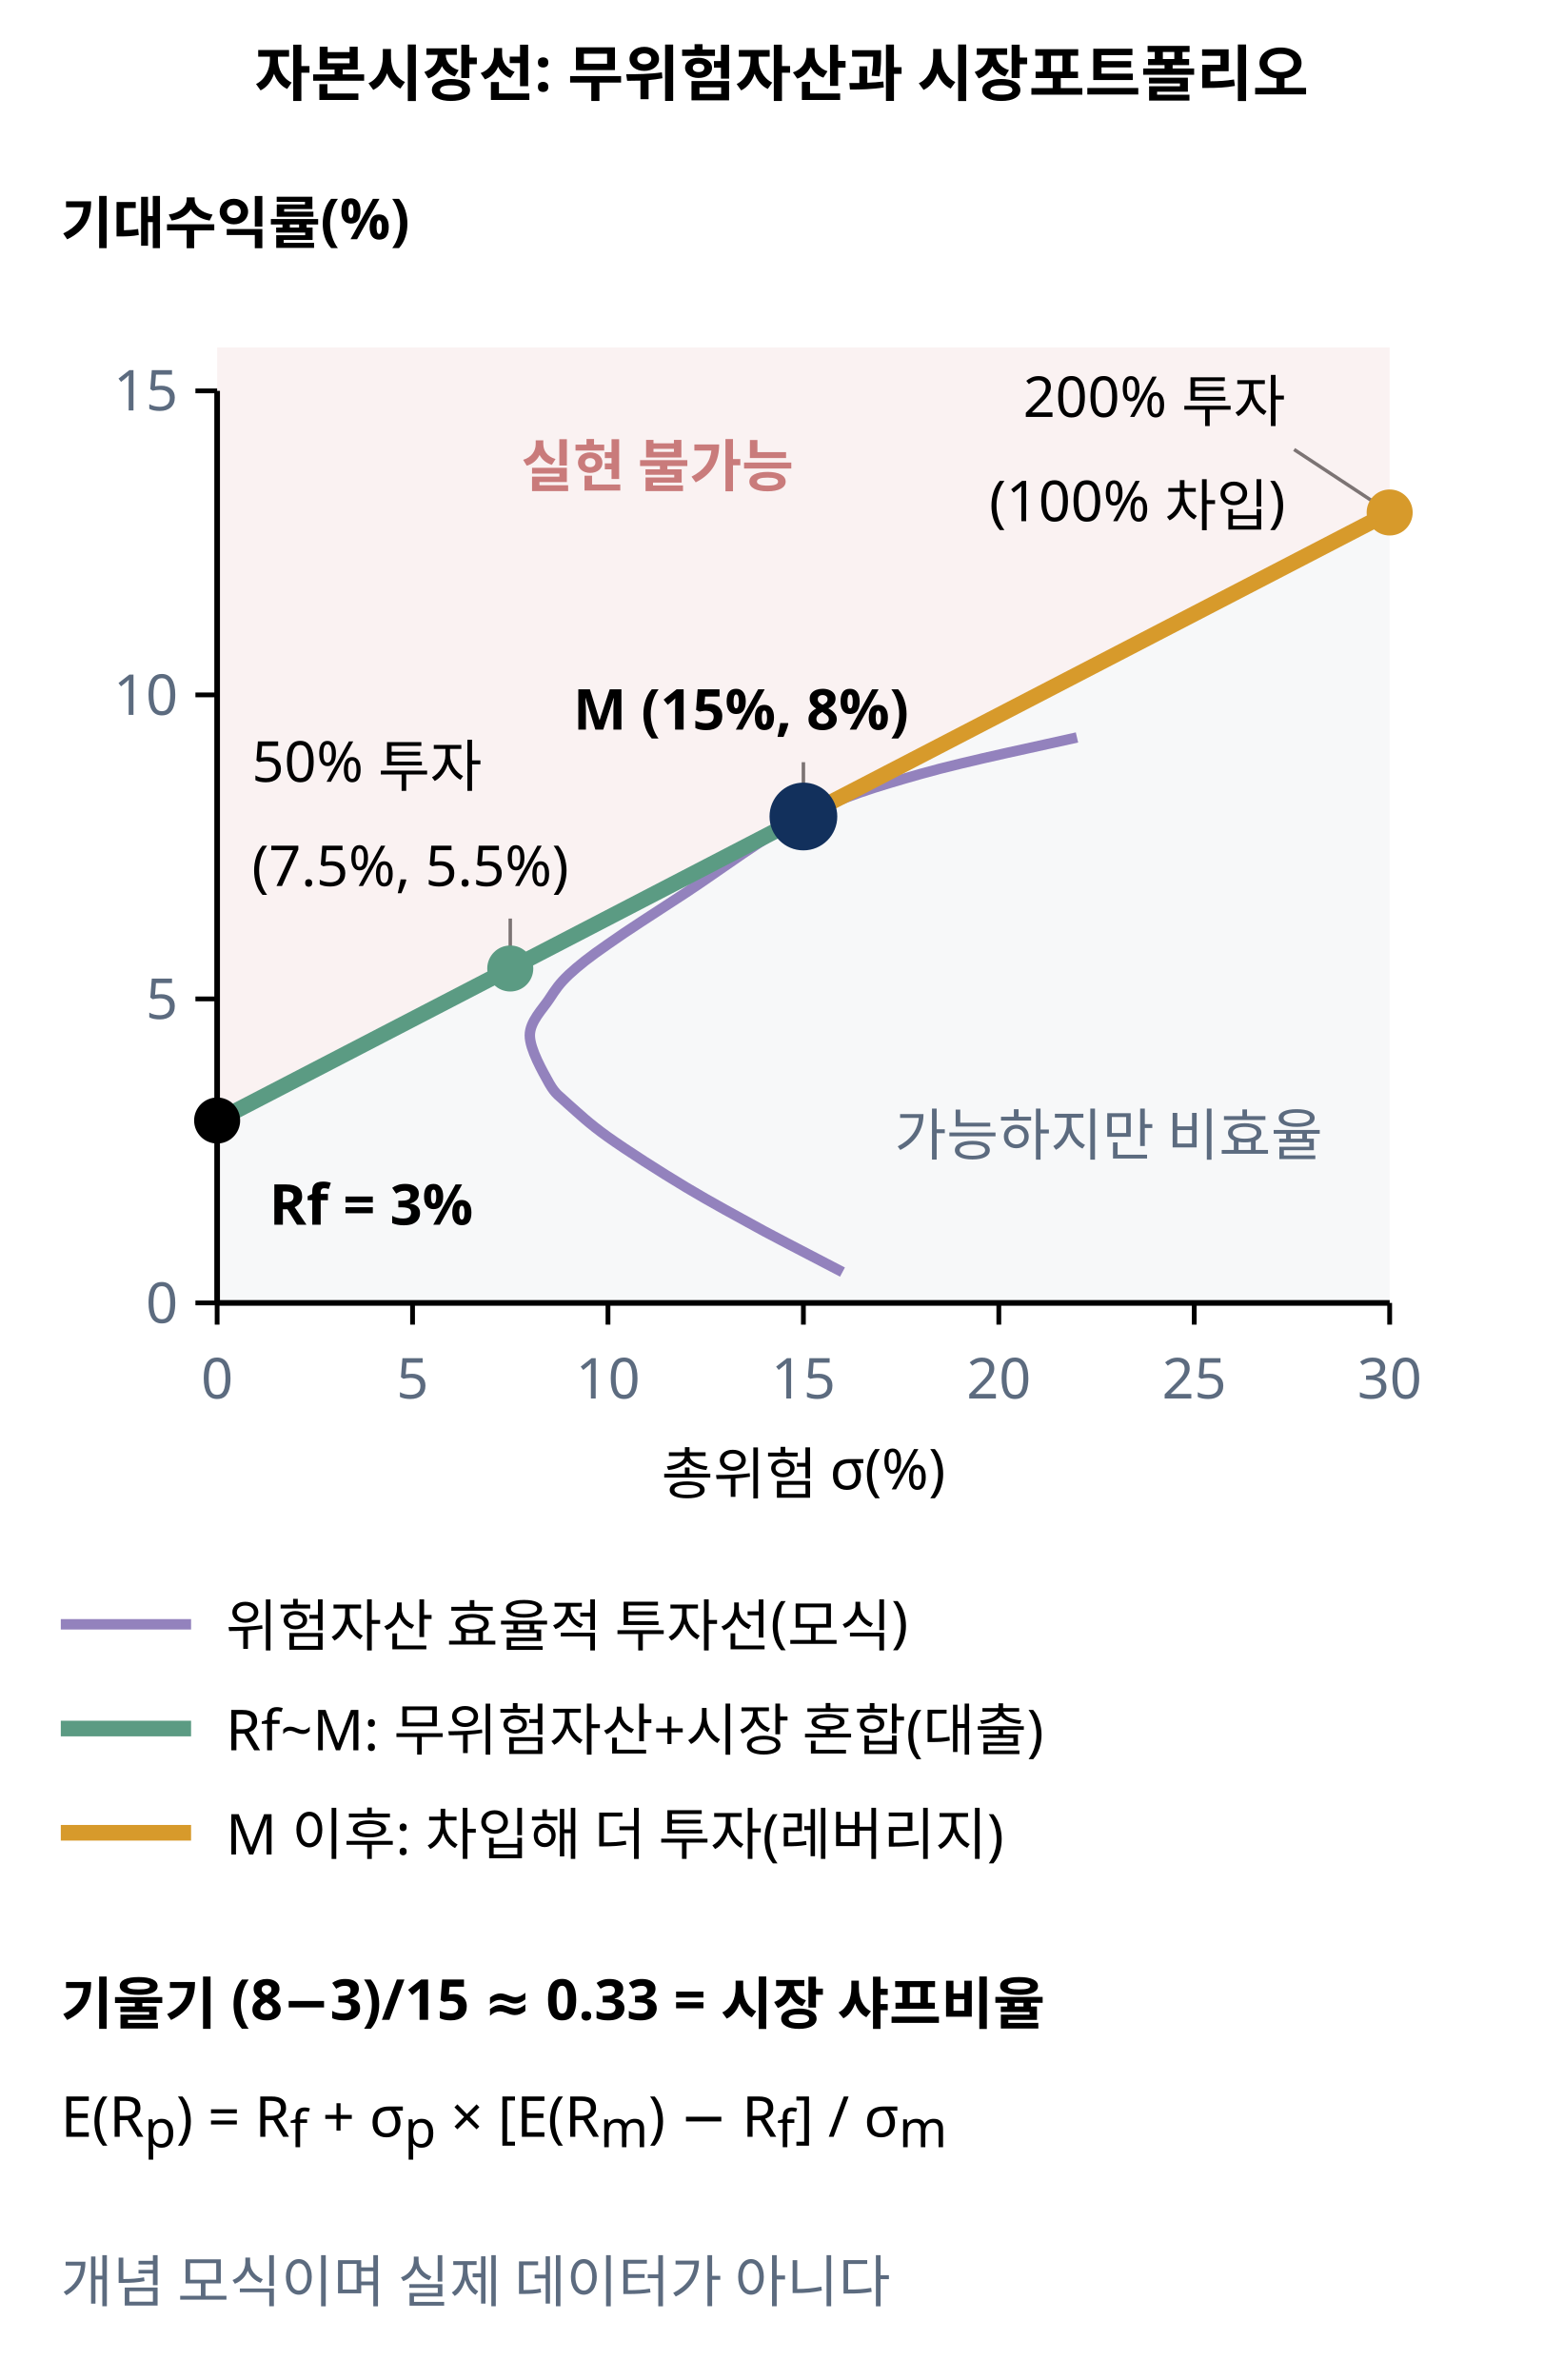
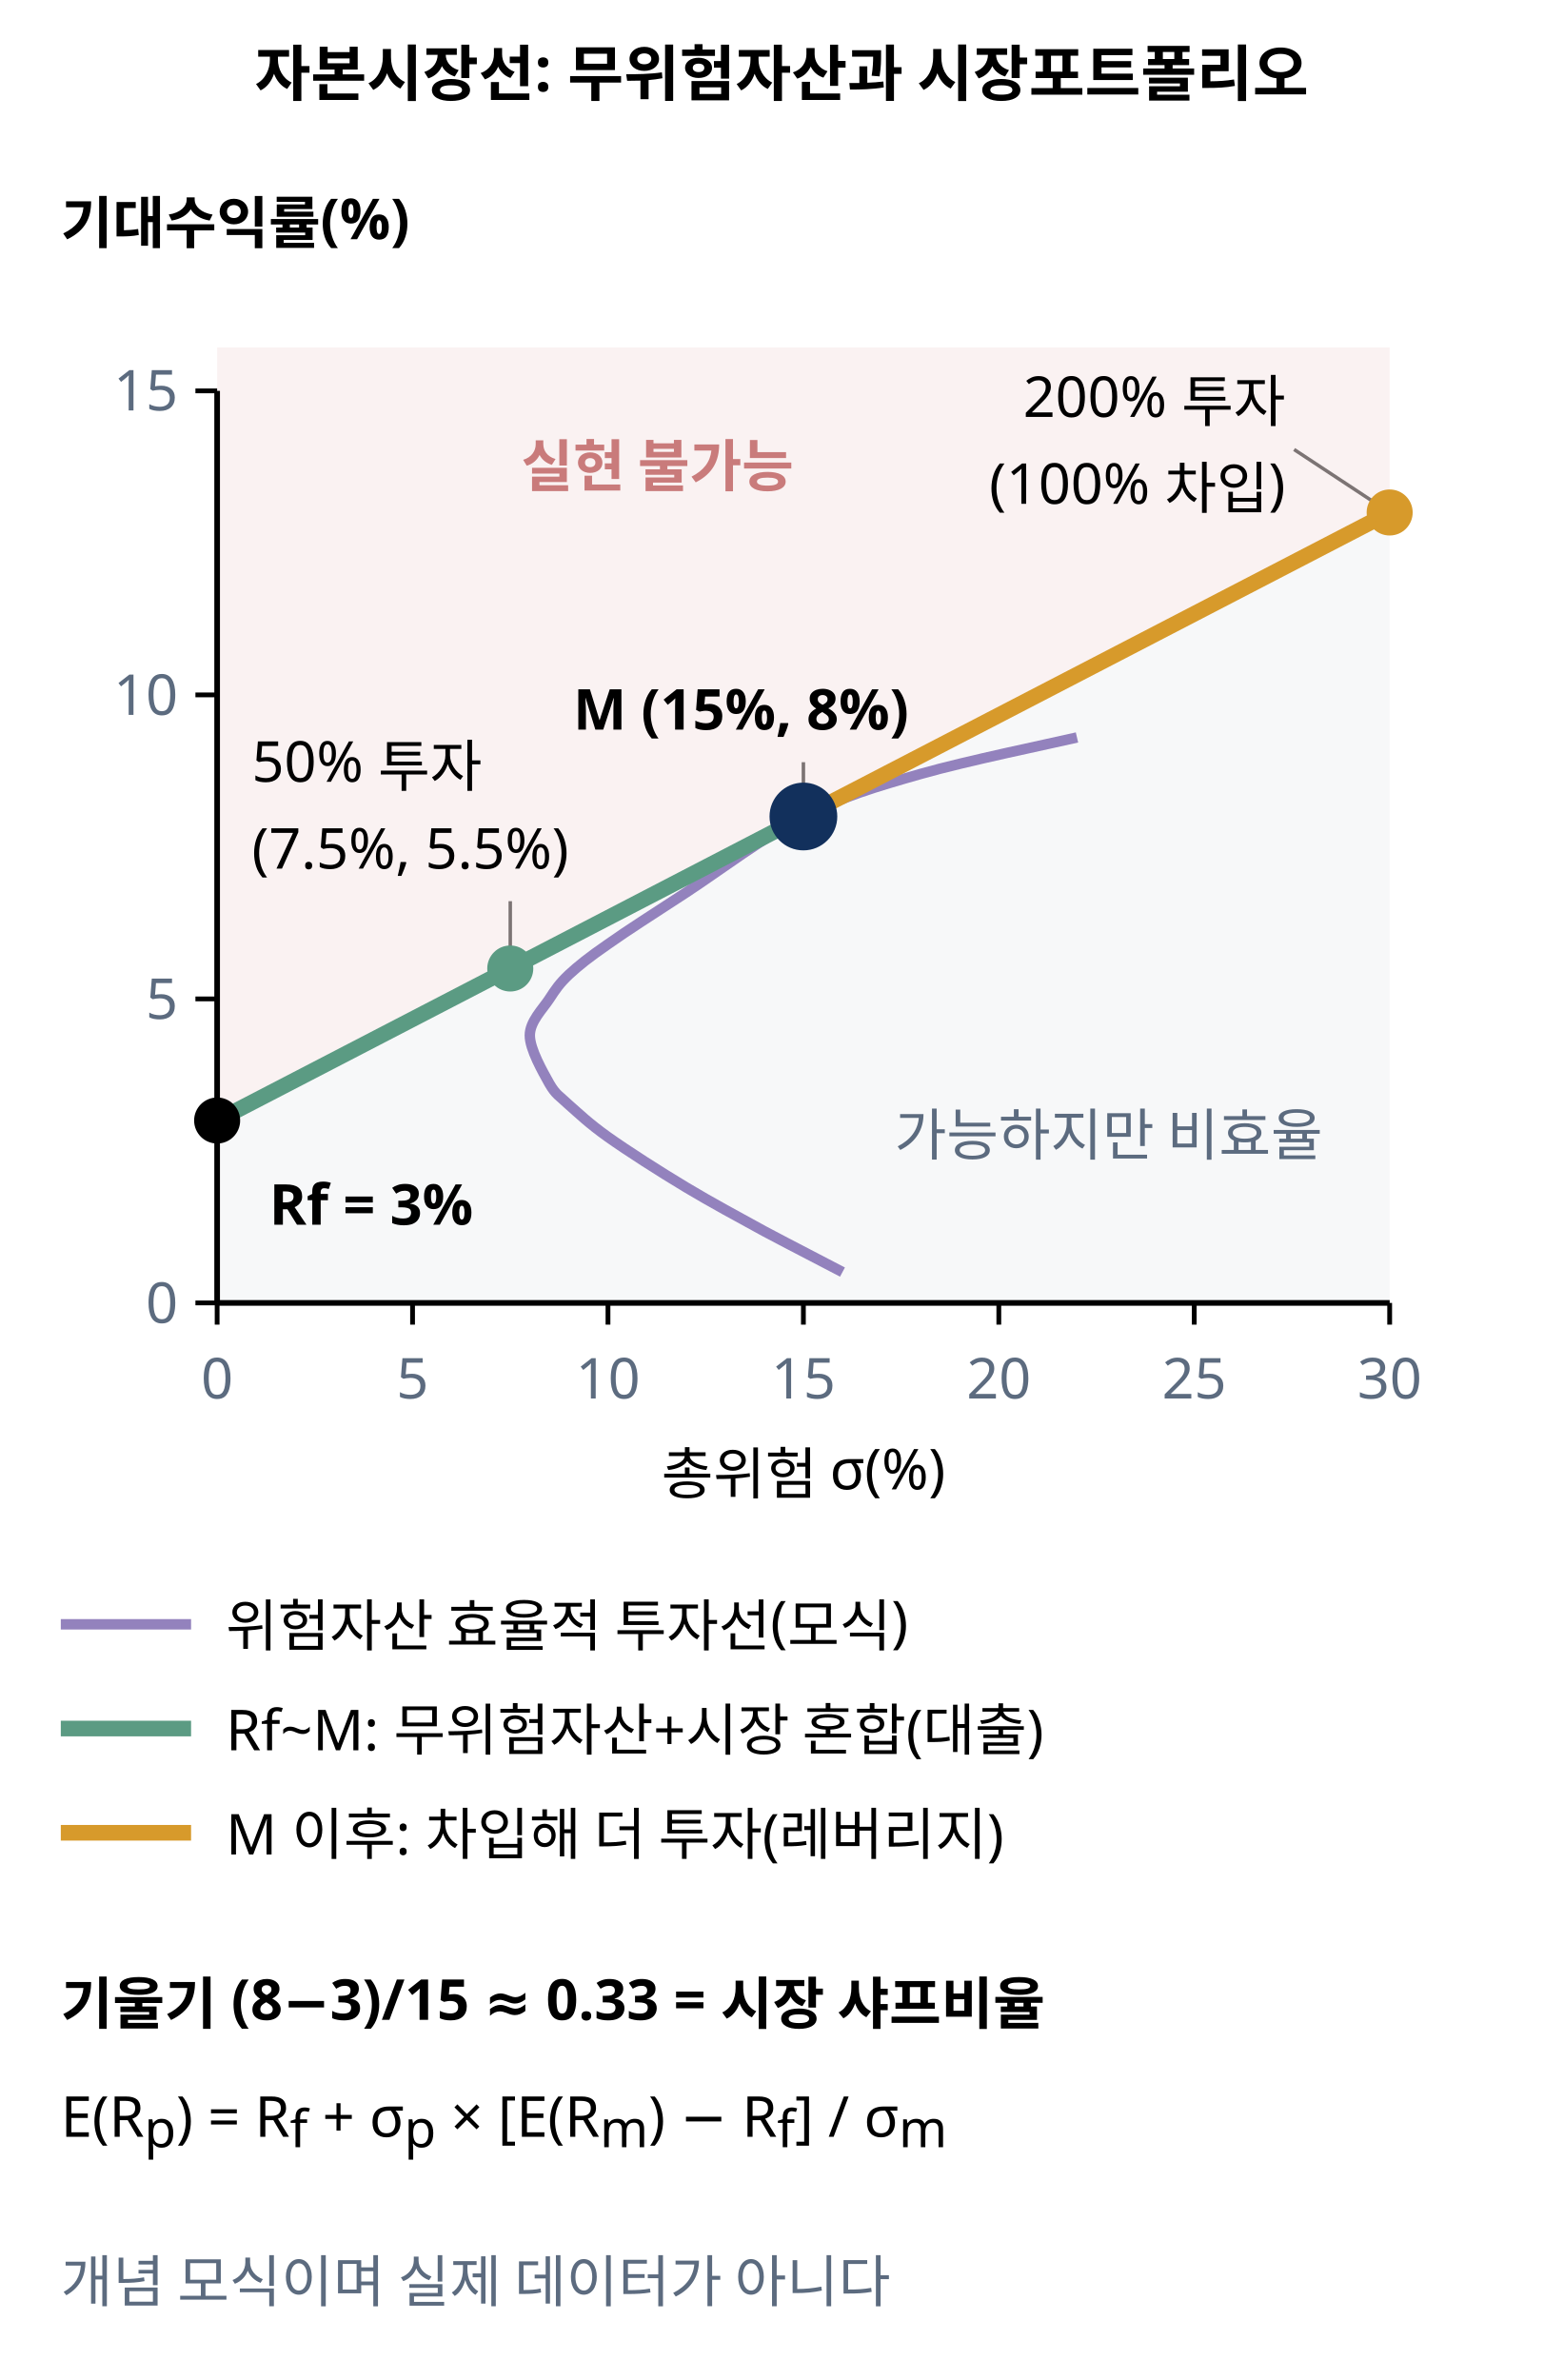
<svg xmlns="http://www.w3.org/2000/svg" class="si si-illus" viewBox="0 0 360 548" style="max-width:360px;color:var(--si-ink,var(--text,#1f2328))" role="img" aria-labelledby="capital-market-line-t" font-family="'Pretendard','Noto Sans KR','Apple SD Gothic Neo',sans-serif" font-size="13" fill="currentColor">
  <defs />
-   <line x1="117.5" y1="223" x2="117.5" y2="211.5" class="si-leader" style="stroke:currentColor" stroke-opacity="0.55" stroke-width="0.8" />
+   <line x1="117.5" y1="223" x2="117.5" y2="207.5" class="si-leader" style="stroke:currentColor" stroke-opacity="0.55" stroke-width="0.8" />
  <line x1="185" y1="188" x2="185" y2="175.5" class="si-leader" style="stroke:currentColor" stroke-opacity="0.55" stroke-width="0.8" />
  <line x1="320" y1="118" x2="298" y2="103.5" class="si-leader" style="stroke:currentColor" stroke-opacity="0.55" stroke-width="0.8" />
  <text x="180" y="22" text-anchor="middle" font-size="14" font-weight="700">자본시장선: 무위험자산과 시장포트폴리오</text>
  <text x="14" y="56" font-weight="700">기대수익률(%)</text>
  <polygon points="50,258 320,118 320,80 50,80" style="stroke:var(--si-rose-s,#c97b7b);fill:var(--si-rose-s,#c97b7b)" stroke-width="0" fill-opacity="0.1" />
  <polygon points="50,258 320,118 320,300 50,300" style="stroke:var(--si-gray-s,#aab6c6);fill:var(--si-gray-s,#aab6c6)" stroke-width="0" fill-opacity="0.1" />
  <path d="M248,169.8 C242,171.2 222.5,175.2 212,178.2 C201.5,181.2 194,183.4 185,188 C176,192.6 165.5,200.6 158,205.5 C150.5,210.4 144.5,214.2 140,217.4 C135.5,220.5 133.3,222.3 131,224.4 C128.8,226.5 128,227.7 126.5,230 C125,232.3 122,235.2 122,238.4 C122,241.6 125,246.8 126.5,249.5 C128,252.1 128.8,252.3 131,254.4 C133.3,256.4 135.5,258.6 140,261.8 C144.5,265 152,269.8 158,273.4 C164,277 170,280.2 176,283.5 C182,286.7 191,291.3 194,292.9" style="stroke:var(--si-violet-s,#9382bd);fill:none" stroke-width="2.4" />
  <line x1="50" y1="300" x2="320" y2="300" style="stroke:currentColor;fill:none" stroke-width="1.3" />
  <line x1="50" y1="300" x2="50" y2="305" style="stroke:currentColor;fill:none" stroke-width="1.1" />
  <text x="50" y="322" text-anchor="middle" style="fill:var(--si-general,#5c6b7f)">0</text>
  <line x1="95" y1="300" x2="95" y2="305" style="stroke:currentColor;fill:none" stroke-width="1.1" />
  <text x="95" y="322" text-anchor="middle" style="fill:var(--si-general,#5c6b7f)">5</text>
  <line x1="140" y1="300" x2="140" y2="305" style="stroke:currentColor;fill:none" stroke-width="1.1" />
  <text x="140" y="322" text-anchor="middle" style="fill:var(--si-general,#5c6b7f)">10</text>
  <line x1="185" y1="300" x2="185" y2="305" style="stroke:currentColor;fill:none" stroke-width="1.1" />
  <text x="185" y="322" text-anchor="middle" style="fill:var(--si-general,#5c6b7f)">15</text>
  <line x1="230" y1="300" x2="230" y2="305" style="stroke:currentColor;fill:none" stroke-width="1.1" />
  <text x="230" y="322" text-anchor="middle" style="fill:var(--si-general,#5c6b7f)">20</text>
  <line x1="275" y1="300" x2="275" y2="305" style="stroke:currentColor;fill:none" stroke-width="1.1" />
  <text x="275" y="322" text-anchor="middle" style="fill:var(--si-general,#5c6b7f)">25</text>
  <line x1="320" y1="300" x2="320" y2="305" style="stroke:currentColor;fill:none" stroke-width="1.1" />
  <text x="320" y="322" text-anchor="middle" style="fill:var(--si-general,#5c6b7f)">30</text>
  <text x="185" y="344" text-anchor="middle">총위험 σ(%)</text>
  <line x1="50" y1="300" x2="50" y2="90" style="stroke:currentColor;fill:none" stroke-width="1.3" />
  <line x1="50" y1="300" x2="45" y2="300" style="stroke:currentColor;fill:none" stroke-width="1.1" />
  <text x="41" y="304.6" text-anchor="end" style="fill:var(--si-general,#5c6b7f)">0</text>
  <line x1="50" y1="230" x2="45" y2="230" style="stroke:currentColor;fill:none" stroke-width="1.1" />
  <text x="41" y="234.6" text-anchor="end" style="fill:var(--si-general,#5c6b7f)">5</text>
  <line x1="50" y1="160" x2="45" y2="160" style="stroke:currentColor;fill:none" stroke-width="1.1" />
  <text x="41" y="164.6" text-anchor="end" style="fill:var(--si-general,#5c6b7f)">10</text>
  <line x1="50" y1="90" x2="45" y2="90" style="stroke:currentColor;fill:none" stroke-width="1.1" />
  <text x="41" y="94.5" text-anchor="end" style="fill:var(--si-general,#5c6b7f)">15</text>
  <line x1="50" y1="258" x2="185" y2="188" style="stroke:var(--si-green-s,#5b9b83);fill:none" stroke-width="3.6" />
  <line x1="185" y1="188" x2="320" y2="118" style="stroke:var(--si-amber-s,#d79a2b);fill:none" stroke-width="3.6" />
  <circle cx="50" cy="258" r="4.5" style="stroke:currentColor;fill:currentColor" stroke-width="1.6" />
  <circle cx="117.5" cy="223" r="4.5" style="stroke:var(--si-green-s,#5b9b83);fill:var(--si-green-s,#5b9b83)" stroke-width="1.6" />
  <circle cx="320" cy="118" r="4.5" style="stroke:var(--si-amber-s,#d79a2b);fill:var(--si-amber-s,#d79a2b)" stroke-width="1.6" />
  <circle cx="185" cy="188" r="7" style="stroke:var(--si-navy,#12305c);fill:var(--si-navy,#12305c)" stroke-width="1.6" />
  <text x="62" y="282" font-weight="700">Rf = 3%</text>
  <text x="58" y="180">50% 투자</text>
-   <text x="58" y="204">(7.5%, 5.5%)</text>
+   <text x="58" y="200">(7.5%, 5.5%)</text>
  <text x="132" y="168" font-weight="700">M (15%, 8%)</text>
  <text x="120" y="112" font-weight="700" style="fill:var(--si-rose-s,#c97b7b)">실현 불가능</text>
  <text x="296" y="96" text-anchor="end">200% 투자</text>
-   <text x="296" y="120" text-anchor="end">(100% 차입)</text>
+   <text x="296" y="116" text-anchor="end">(100% 차입)</text>
  <text x="206" y="266" style="fill:var(--si-general,#5c6b7f)">가능하지만 비효율</text>
  <line x1="14" y1="374" x2="44" y2="374" style="stroke:var(--si-violet-s,#9382bd);fill:none" stroke-width="2.4" />
  <text x="52" y="379">위험자산 효율적 투자선(모식)</text>
  <line x1="14" y1="398" x2="44" y2="398" style="stroke:var(--si-green-s,#5b9b83);fill:none" stroke-width="3.6" />
  <text x="52" y="403">Rf~M: 무위험자산+시장 혼합(대출)</text>
  <line x1="14" y1="422" x2="44" y2="422" style="stroke:var(--si-amber-s,#d79a2b);fill:none" stroke-width="3.6" />
  <text x="52" y="427">M 이후: 차입해 더 투자(레버리지)</text>
  <text x="14" y="466" font-weight="700">기울기 (8−3)/15 ≈ 0.33 = 시장 샤프비율</text>
  <text x="14" y="492">E(R<tspan baseline-shift="sub" font-size="92%">p</tspan>) = R<tspan baseline-shift="sub" font-size="92%">f</tspan> + σ<tspan baseline-shift="sub" font-size="92%">p</tspan> × [E(R<tspan baseline-shift="sub" font-size="92%">m</tspan>) − R<tspan baseline-shift="sub" font-size="92%">f</tspan>] / σ<tspan baseline-shift="sub" font-size="92%">m</tspan>
  </text>
  <text x="14" y="530" style="fill:var(--si-general,#5c6b7f)">개념 모식이며 실제 데이터가 아니다</text>
</svg>
